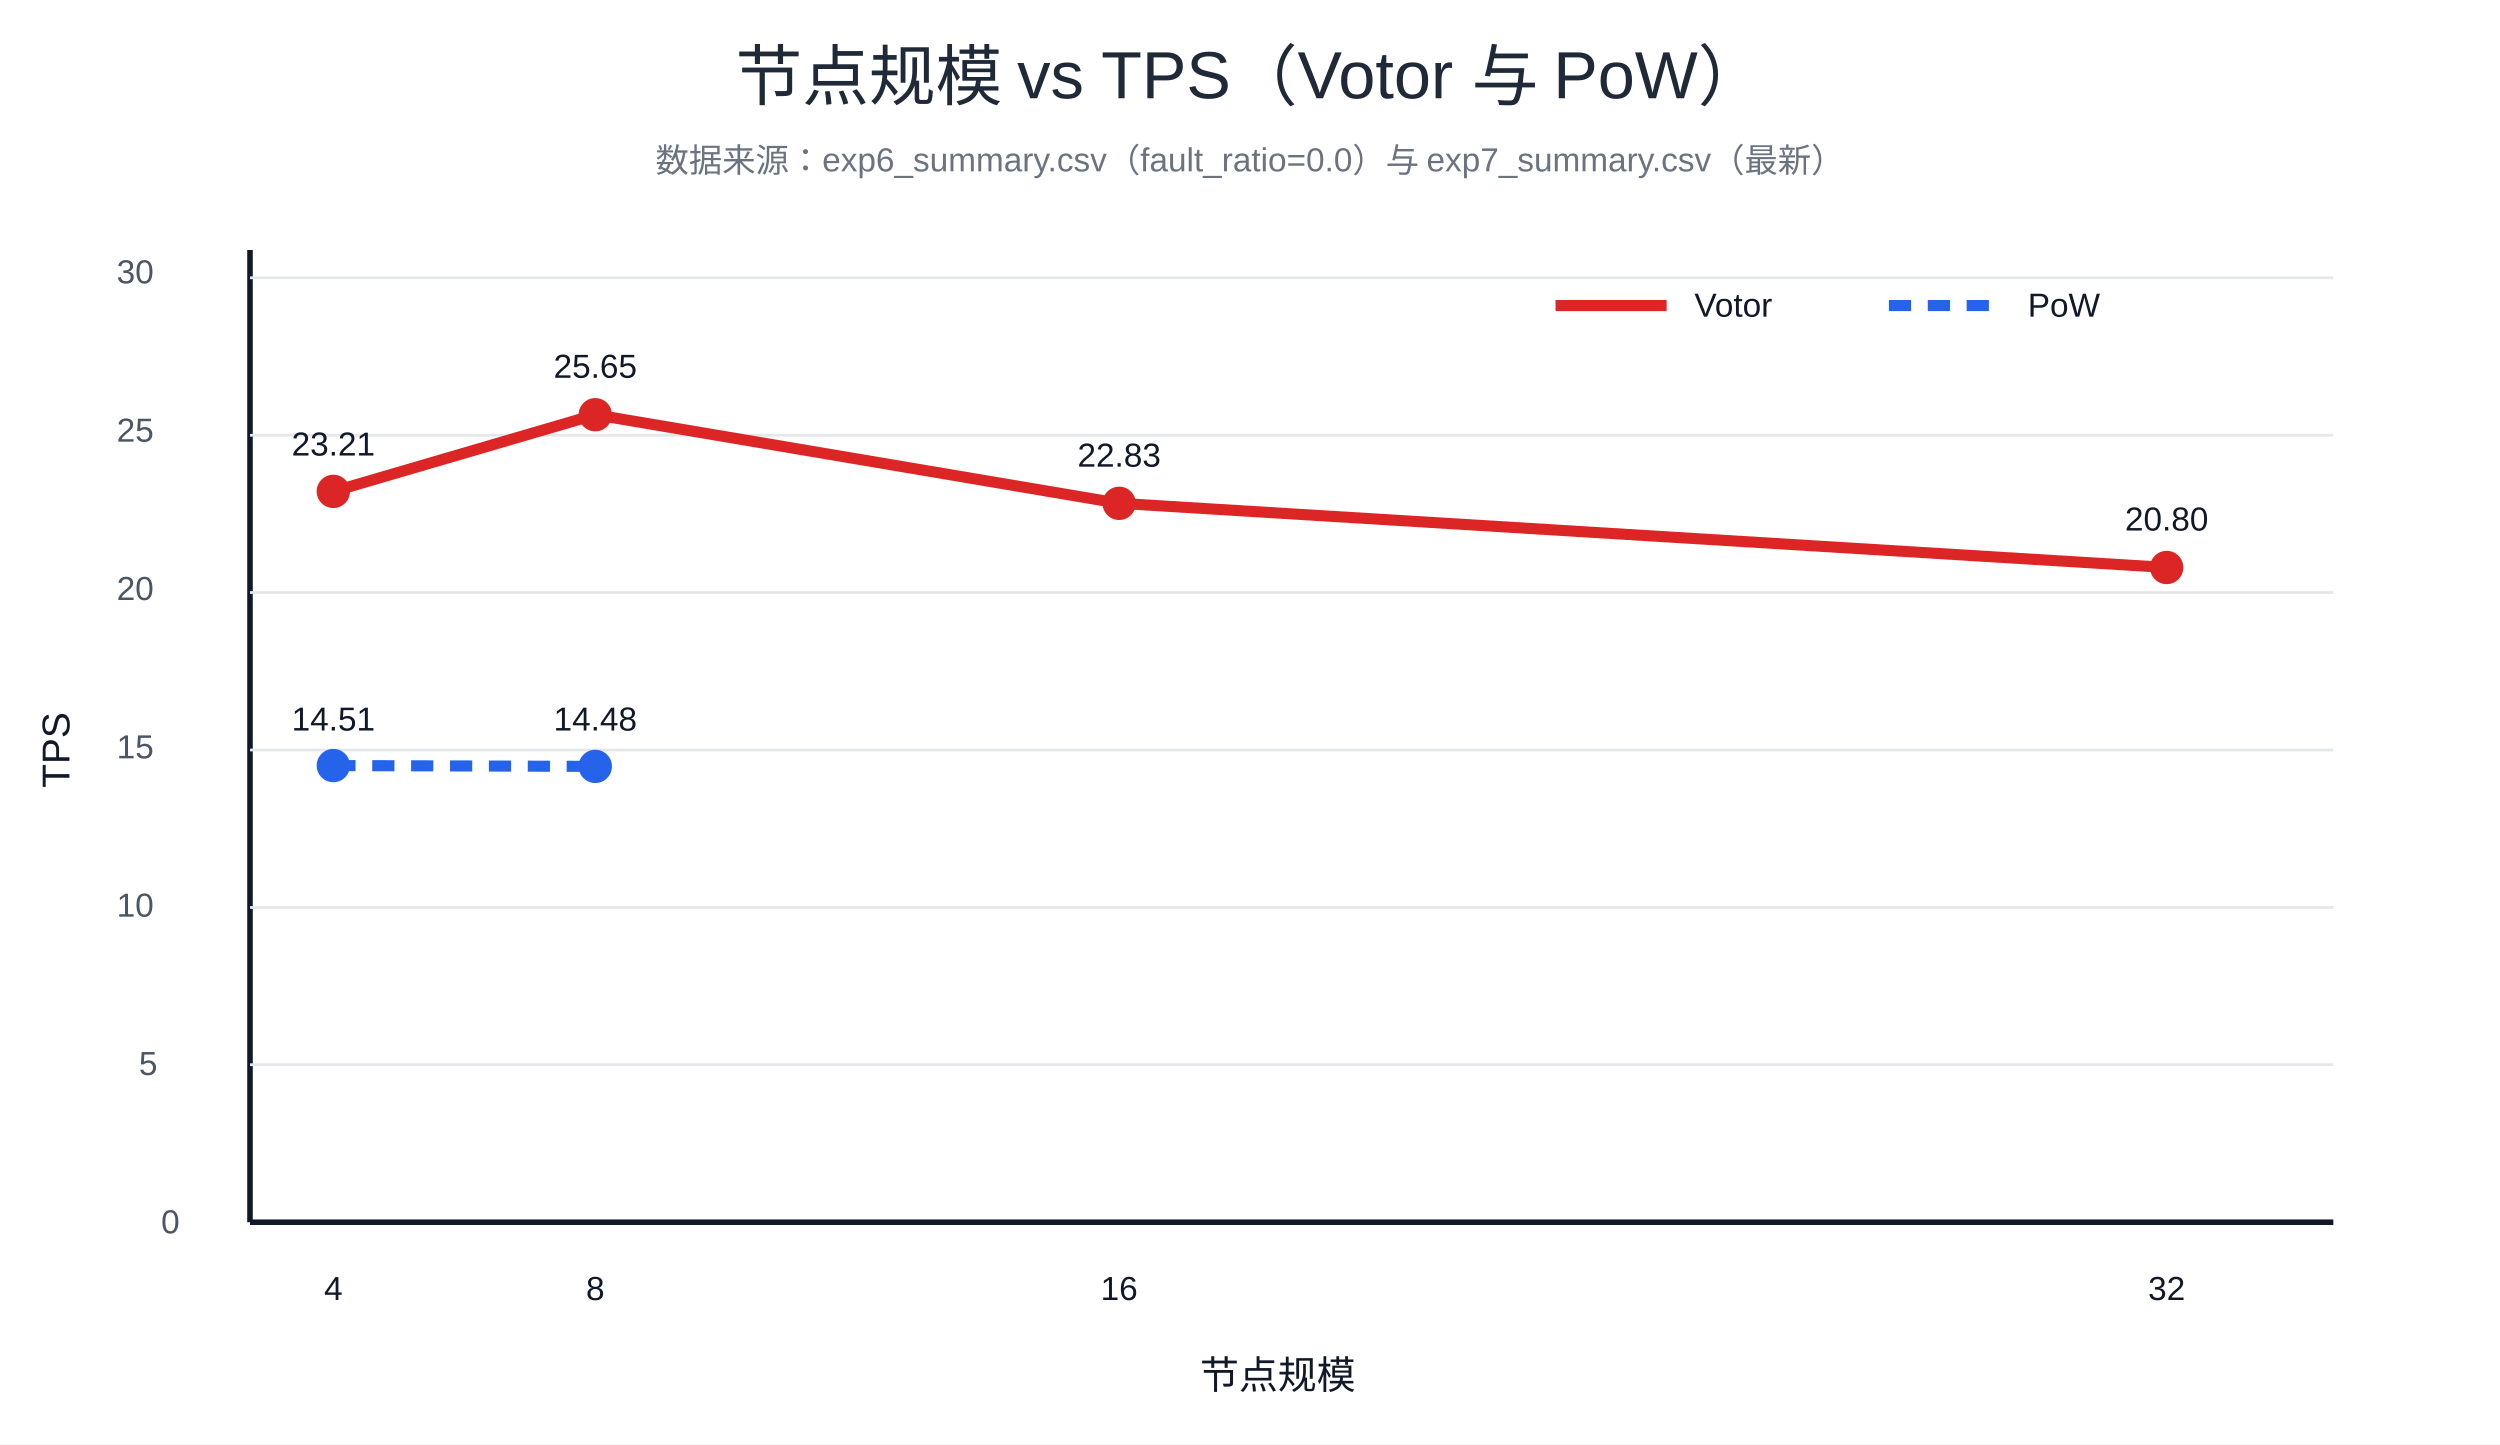
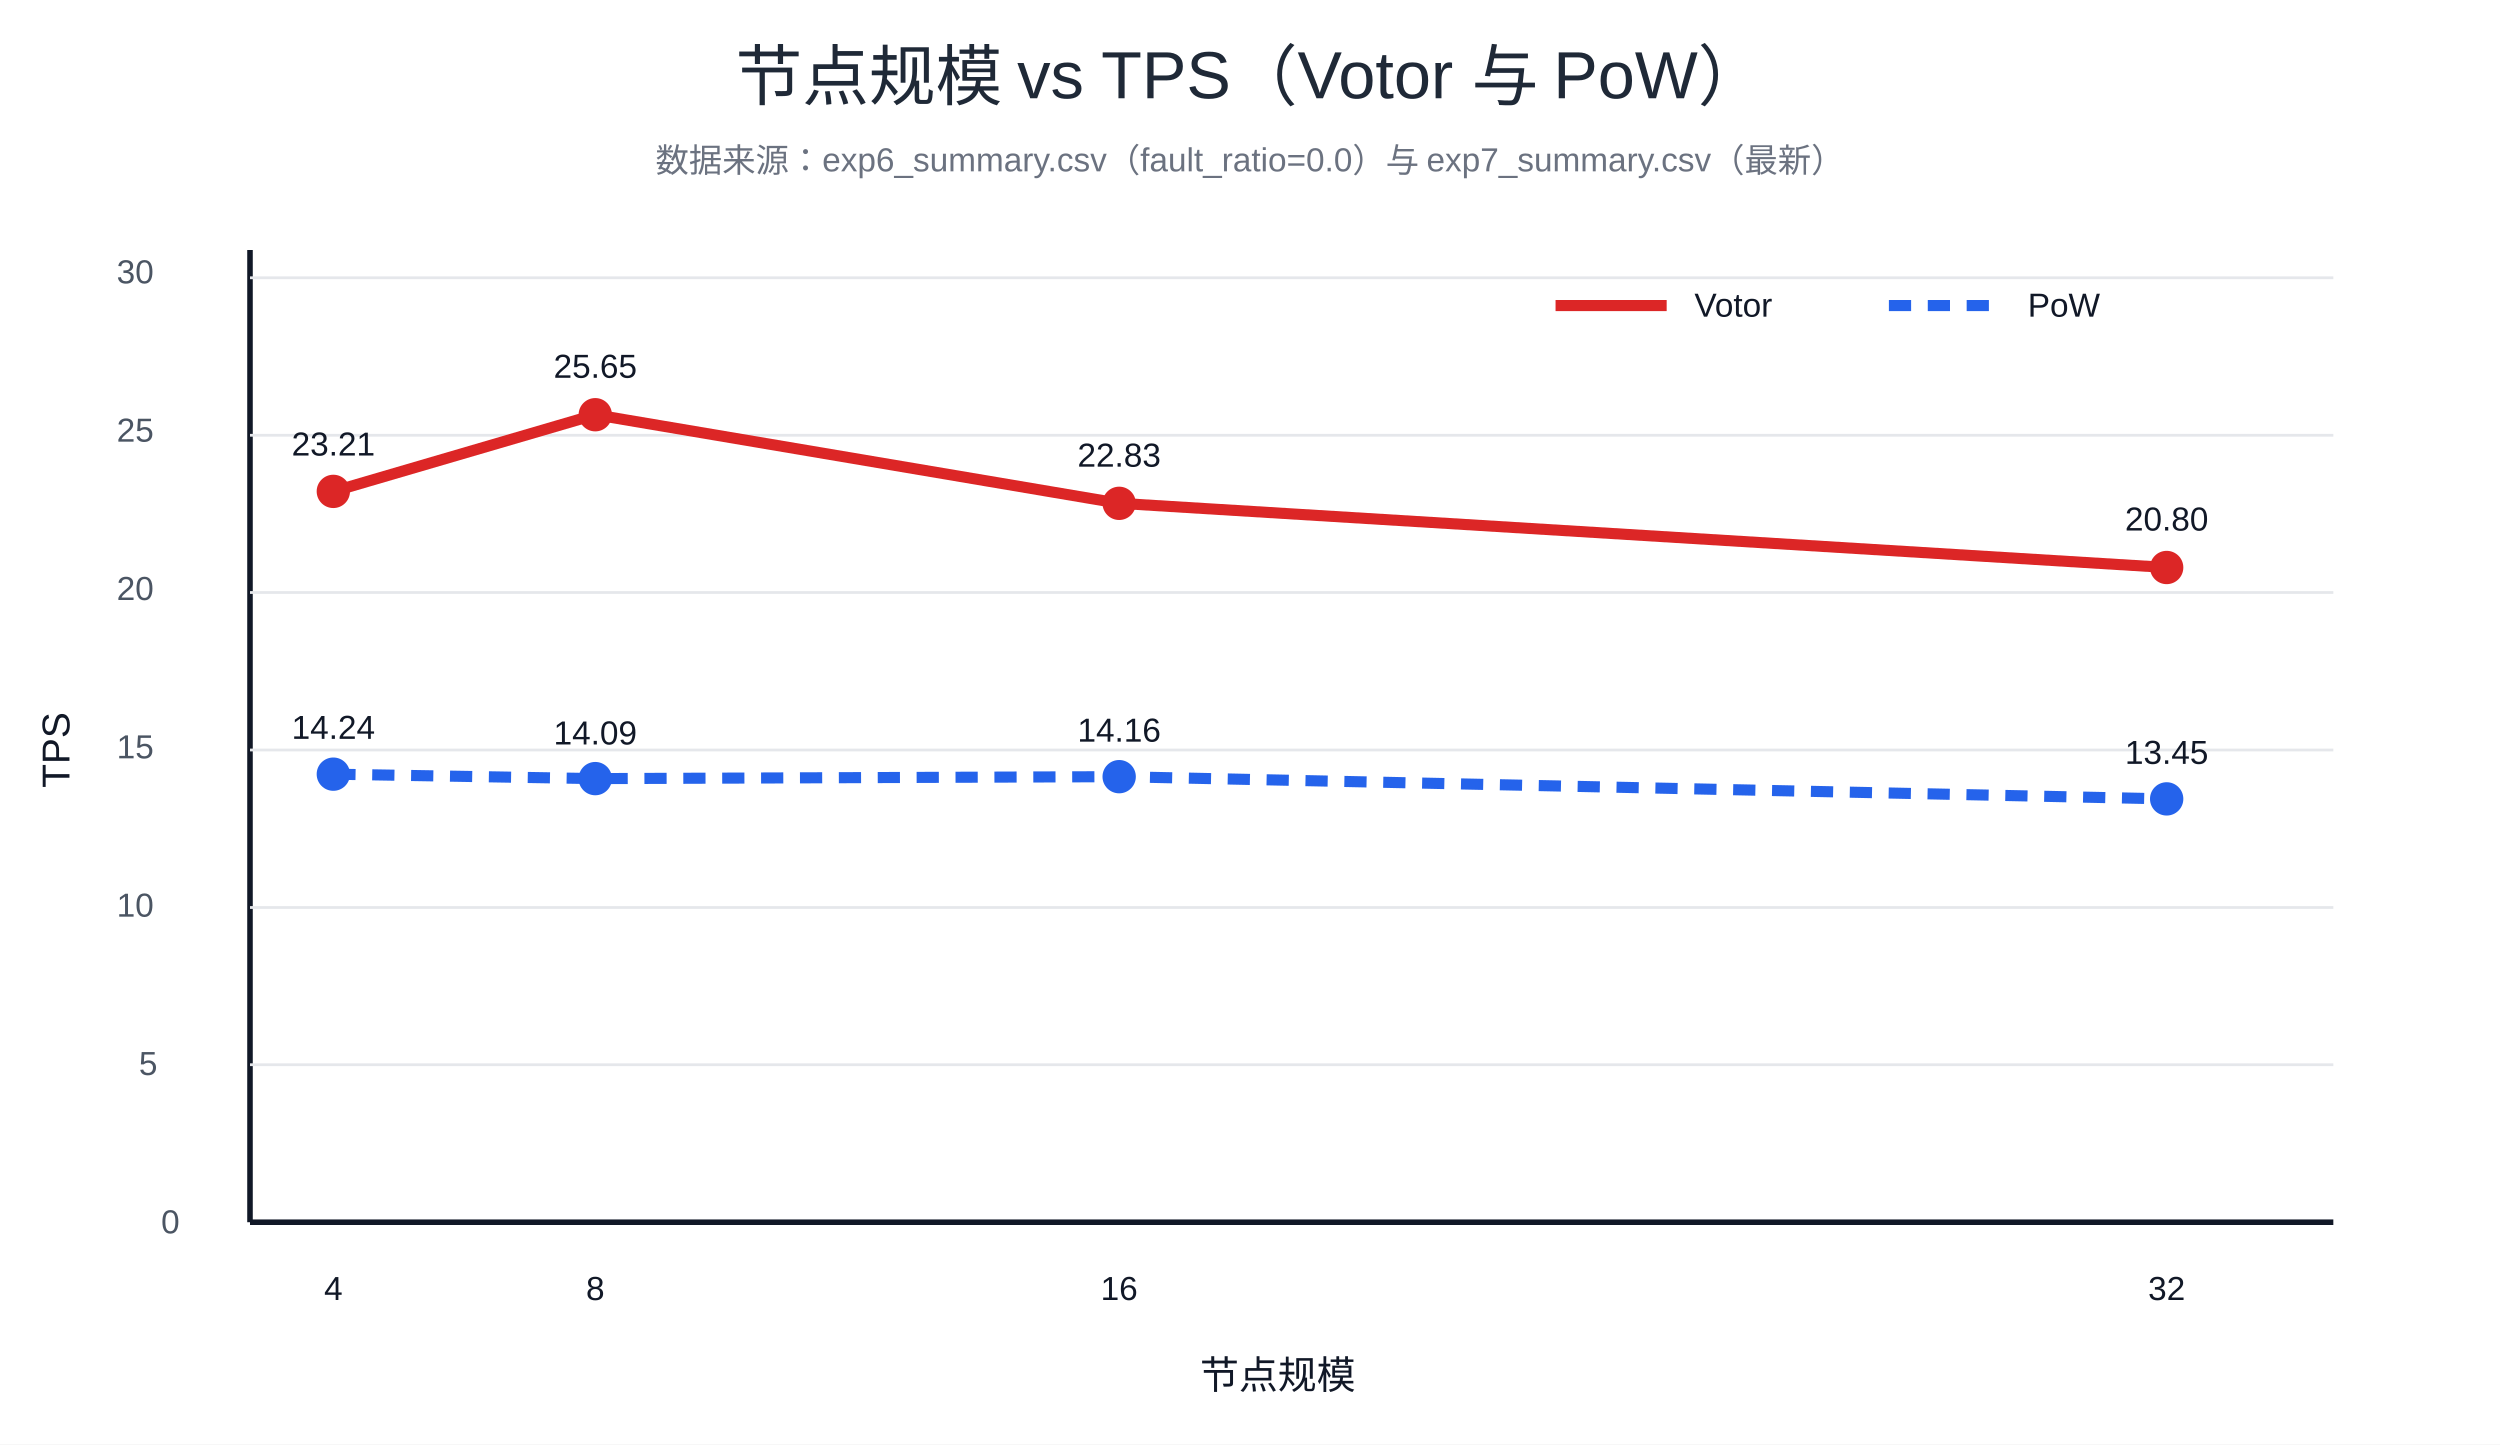
<svg xmlns="http://www.w3.org/2000/svg" width="900" height="520" viewBox="0 0 900 520">
  <rect width="900" height="520" fill="#ffffff" />
  <text x="450" y="36" text-anchor="middle" font-size="24" font-family="Arial" fill="#1f2937">节点规模 vs TPS（Votor 与 PoW）</text>
  <text x="450" y="62" text-anchor="middle" font-size="12" font-family="Arial" fill="#6b7280">数据来源：exp6_summary.csv（fault_ratio=0.0）与 exp7_summary.csv（最新）</text>
  <line x1="90" y1="440" x2="840" y2="440" stroke="#111827" stroke-width="2" />
  <line x1="90" y1="90" x2="90" y2="440" stroke="#111827" stroke-width="2" />
  <g font-size="12" font-family="Arial" fill="#4b5563">
    <text x="58" y="444">0</text>
    <text x="50" y="387">5</text>
    <text x="42" y="330">10</text>
    <text x="42" y="273">15</text>
    <text x="42" y="216">20</text>
    <text x="42" y="159">25</text>
    <text x="42" y="102">30</text>
  </g>
  <g stroke="#e5e7eb" stroke-width="1">
    <line x1="90" y1="383.3" x2="840" y2="383.3" />
    <line x1="90" y1="326.7" x2="840" y2="326.7" />
    <line x1="90" y1="270.0" x2="840" y2="270.0" />
    <line x1="90" y1="213.3" x2="840" y2="213.3" />
    <line x1="90" y1="156.7" x2="840" y2="156.7" />
    <line x1="90" y1="100.0" x2="840" y2="100.0" />
  </g>
  <polyline fill="none" stroke="#dc2626" stroke-width="4" points="120,176.9 214.3,149.3 402.9,181.2 780,204.3" />
-   <polyline fill="none" stroke="#2563eb" stroke-width="4" stroke-dasharray="8 6" points="120,275.6 214.3,275.9" />
+   <polyline fill="none" stroke="#2563eb" stroke-width="4" stroke-dasharray="8 6" points="120,278.7 214.3,280.3 402.9,279.6 780,287.6" />
  <g fill="#dc2626">
    <circle cx="120" cy="176.9" r="6" />
    <circle cx="214.3" cy="149.3" r="6" />
    <circle cx="402.9" cy="181.2" r="6" />
    <circle cx="780" cy="204.3" r="6" />
  </g>
  <g fill="#2563eb">
-     <circle cx="120" cy="275.6" r="6" />
-     <circle cx="214.3" cy="275.9" r="6" />
+     <circle cx="120" cy="278.7" r="6" />
+     <circle cx="214.3" cy="280.3" r="6" />
+     <circle cx="402.9" cy="279.6" r="6" />
+     <circle cx="780" cy="287.6" r="6" />
  </g>
  <g font-size="12" font-family="Arial" fill="#111827">
    <text x="120" y="164" text-anchor="middle">23.21</text>
    <text x="214.3" y="136" text-anchor="middle">25.65</text>
    <text x="402.9" y="168" text-anchor="middle">22.83</text>
    <text x="780" y="191" text-anchor="middle">20.80</text>
-     <text x="120" y="263" text-anchor="middle">14.51</text>
-     <text x="214.3" y="263" text-anchor="middle">14.48</text>
+     <text x="120" y="266" text-anchor="middle">14.24</text>
+     <text x="214.3" y="268" text-anchor="middle">14.09</text>
+     <text x="402.9" y="267" text-anchor="middle">14.16</text>
+     <text x="780" y="275" text-anchor="middle">13.45</text>
  </g>
  <g font-size="12" font-family="Arial" fill="#111827">
    <text x="120" y="468" text-anchor="middle">4</text>
    <text x="214.3" y="468" text-anchor="middle">8</text>
    <text x="402.9" y="468" text-anchor="middle">16</text>
    <text x="780" y="468" text-anchor="middle">32</text>
  </g>
  <line x1="560" y1="110" x2="600" y2="110" stroke="#dc2626" stroke-width="4" />
  <text x="610" y="114" font-size="12" font-family="Arial" fill="#111827">Votor</text>
  <line x1="680" y1="110" x2="720" y2="110" stroke="#2563eb" stroke-width="4" stroke-dasharray="8 6" />
  <text x="730" y="114" font-size="12" font-family="Arial" fill="#111827">PoW</text>
  <text x="25" y="270" transform="rotate(-90 25,270)" text-anchor="middle" font-size="14" font-family="Arial" fill="#111827">TPS</text>
  <text x="460" y="500" text-anchor="middle" font-size="14" font-family="Arial" fill="#111827">节点规模</text>
</svg>
